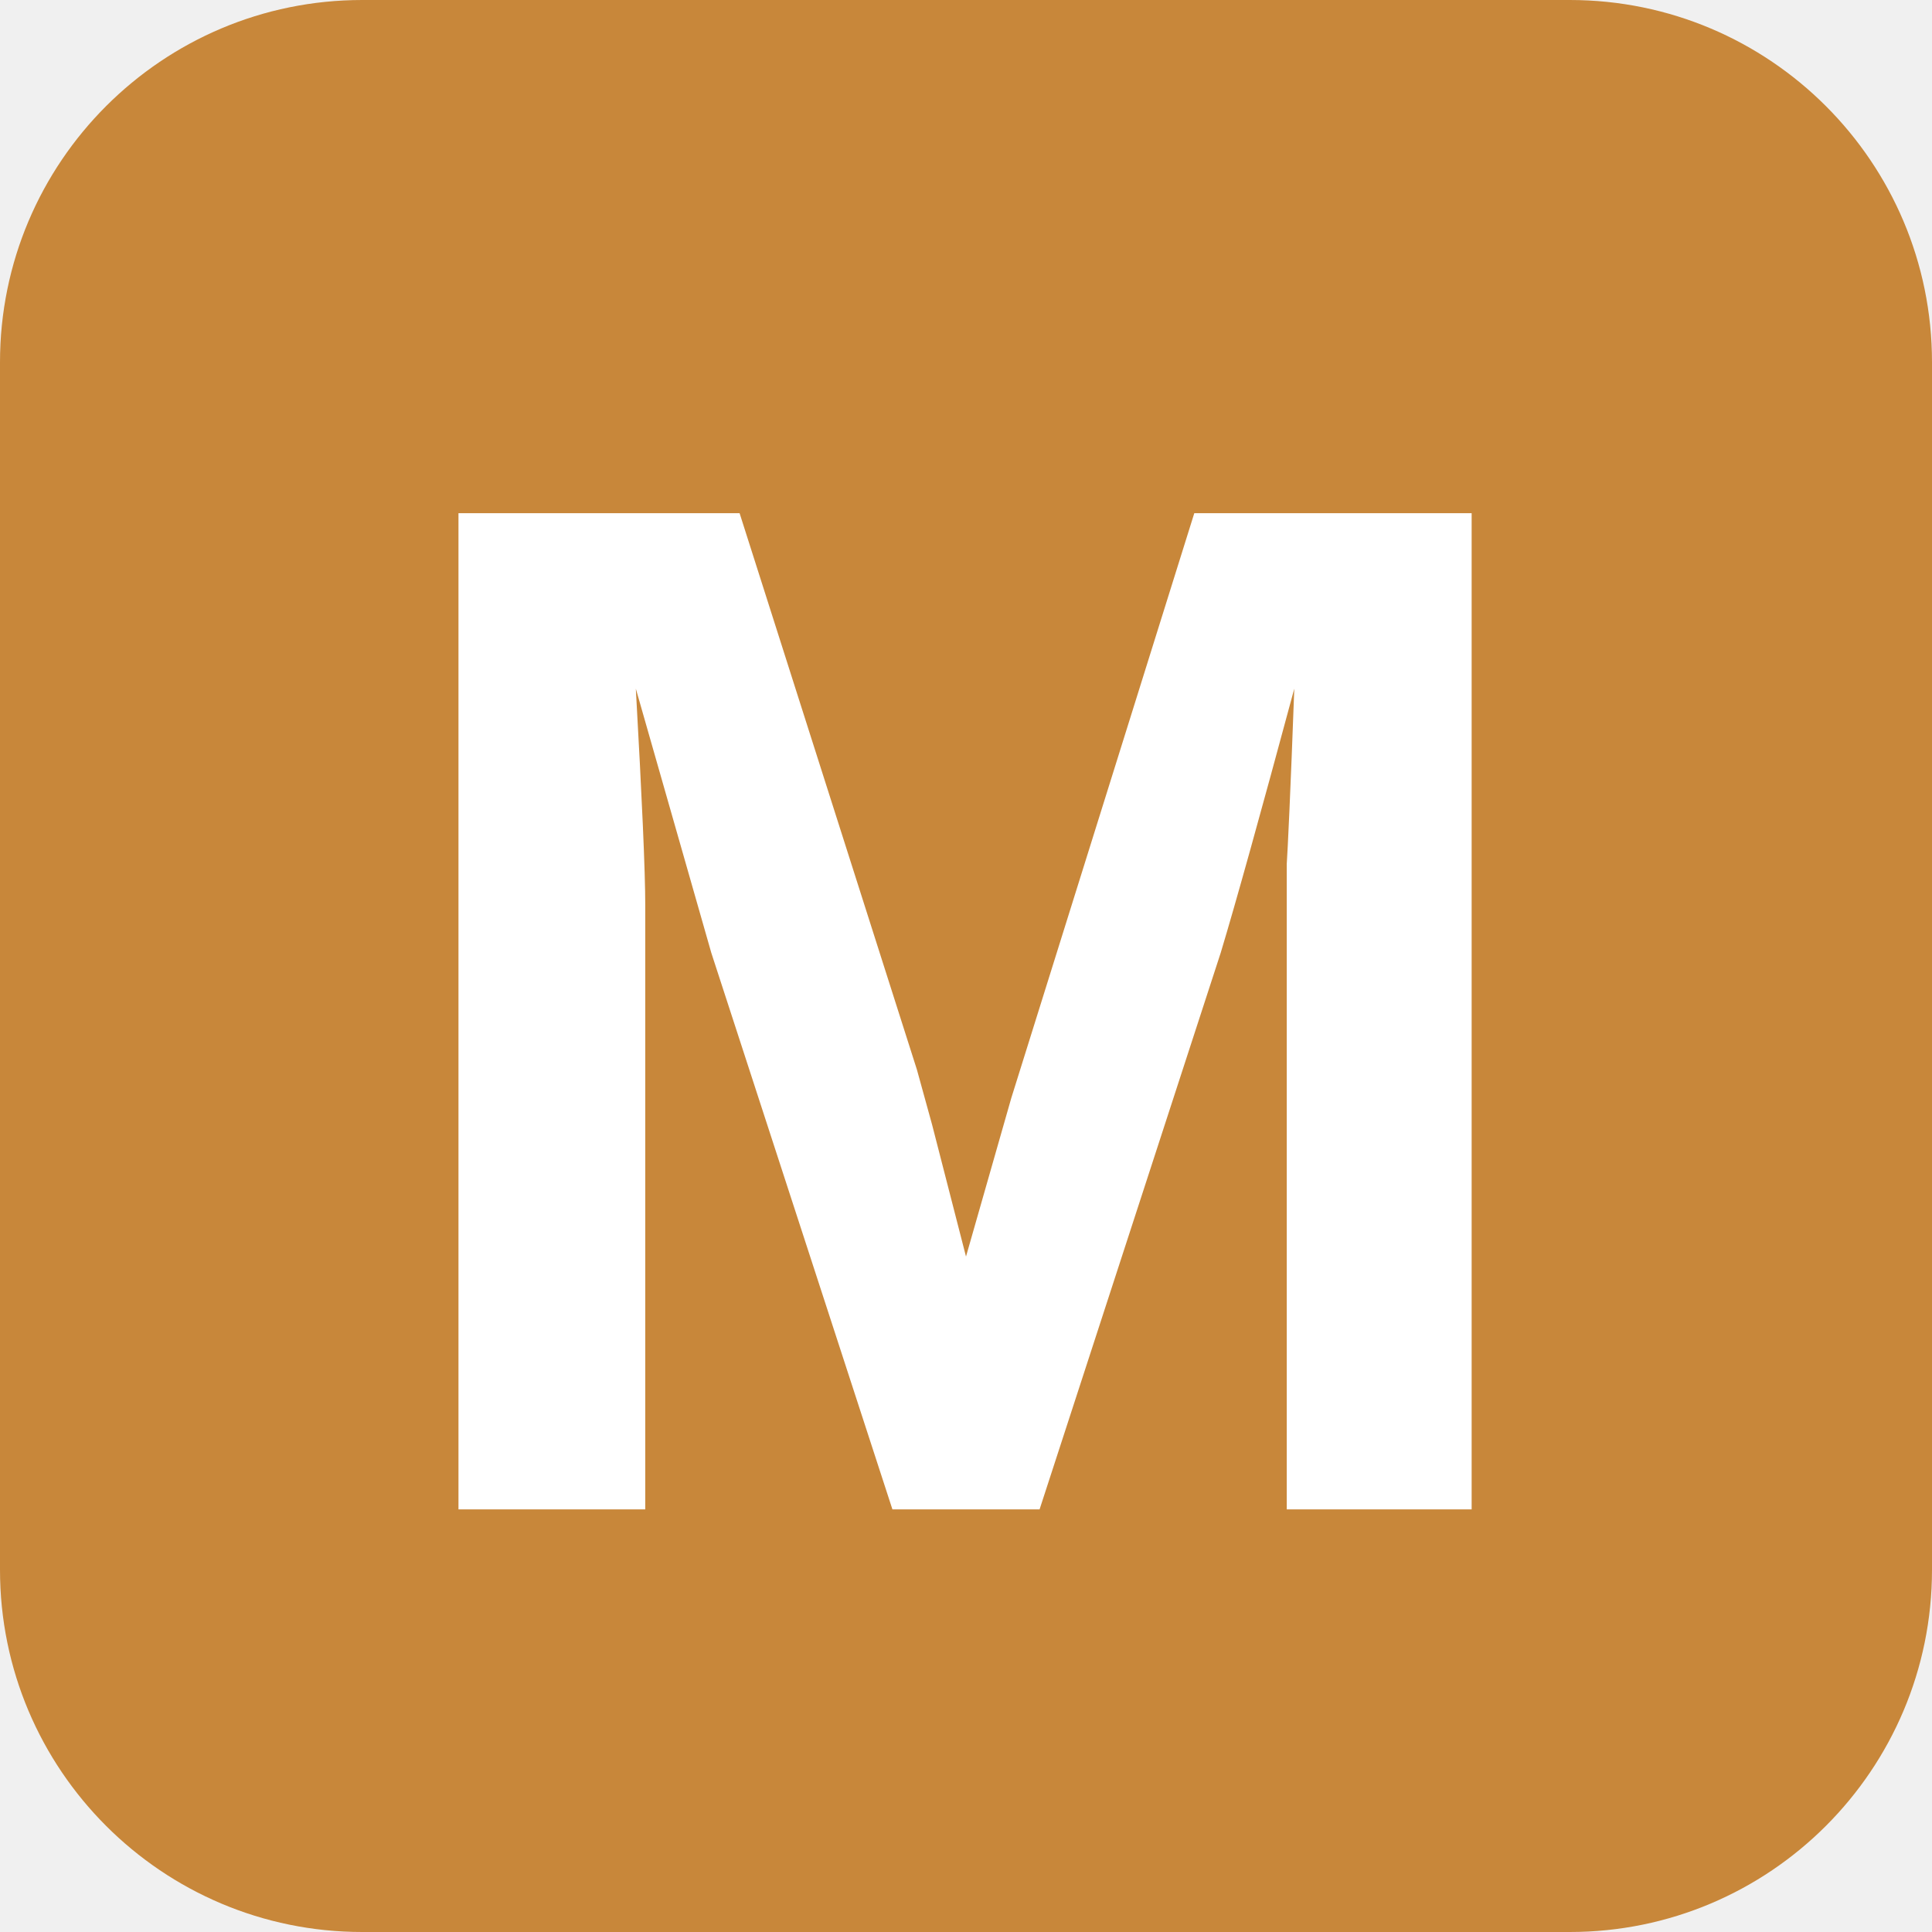
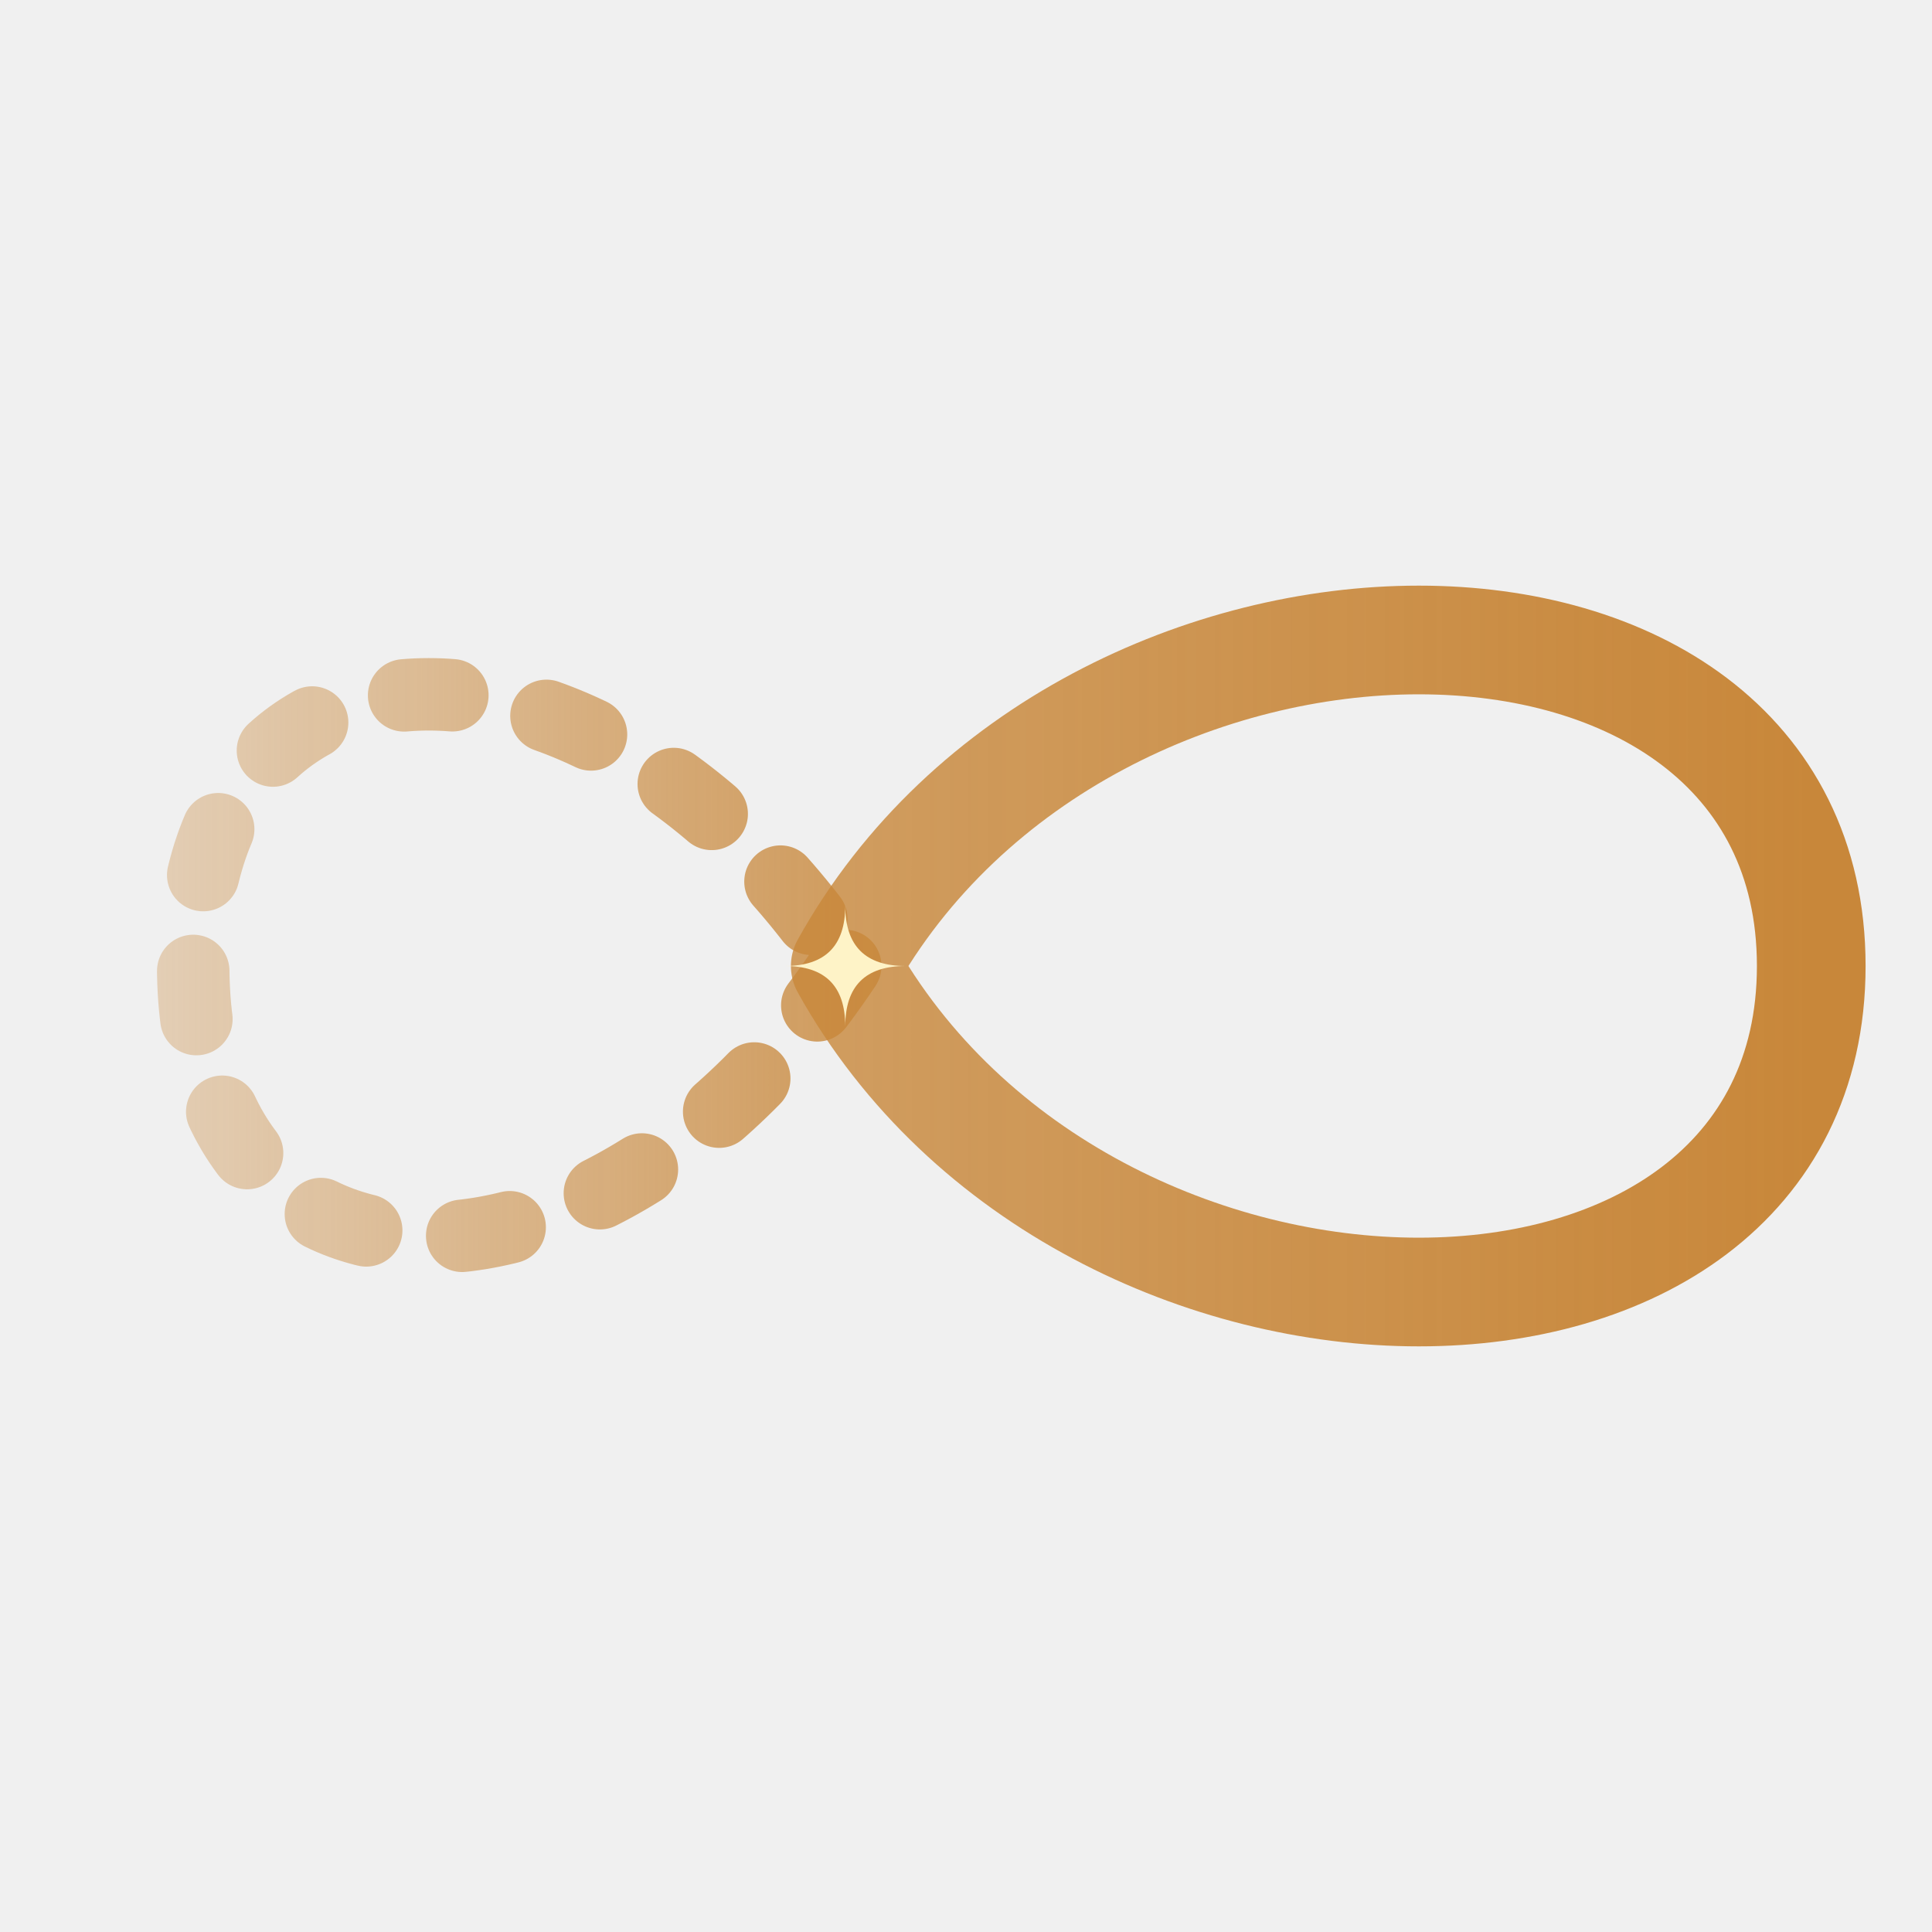
- <svg xmlns="http://www.w3.org/2000/svg" width="16" height="16" viewBox="0 0 16 16">
-   <rect width="16" height="16" rx="3" fill="#c8873a" />
-   <text x="8" y="12.5" font-family="Arial,Helvetica,sans-serif" font-weight="bold" font-size="12" fill="#ffffff" text-anchor="middle">M</text>
+ <svg xmlns="http://www.w3.org/2000/svg" viewBox="0 0 80 80" fill="none">
+   <defs>
+     <linearGradient id="grad-human" x1="35" y1="40" x2="5" y2="40" gradientUnits="userSpaceOnUse">
+       <stop offset="0%" stop-color="#c8873a" stop-opacity="0.8" />
+       <stop offset="100%" stop-color="#c8873a" stop-opacity="0.3" />
+     </linearGradient>
+     <linearGradient id="grad-agent" x1="35" y1="40" x2="75" y2="40" gradientUnits="userSpaceOnUse">
+       <stop offset="0%" stop-color="#c8873a" stop-opacity="0.8" />
+       <stop offset="100%" stop-color="#c8873a" stop-opacity="1" />
+     </linearGradient>
+   </defs>
+   <g transform="translate(0, 20)">
+     <path d="M35,20 C25,35 8,35 8,20 C8,5 25,5 35,20" stroke="url(#grad-human)" stroke-width="3" stroke-dasharray="2 4" stroke-linecap="round" />
+     <path d="M35,20 C45,2 75,2 75,20 C75,38 45,38 35,20" stroke="url(#grad-agent)" stroke-width="4.5" stroke-linecap="round" />
+     <path d="M35,17.5 Q35,20 37.5,20 Q35,20 35,22.5 Q35,20 32.5,20 Q35,20 35,17.5 Z" fill="#FEF3C7" />
+   </g>
</svg>
